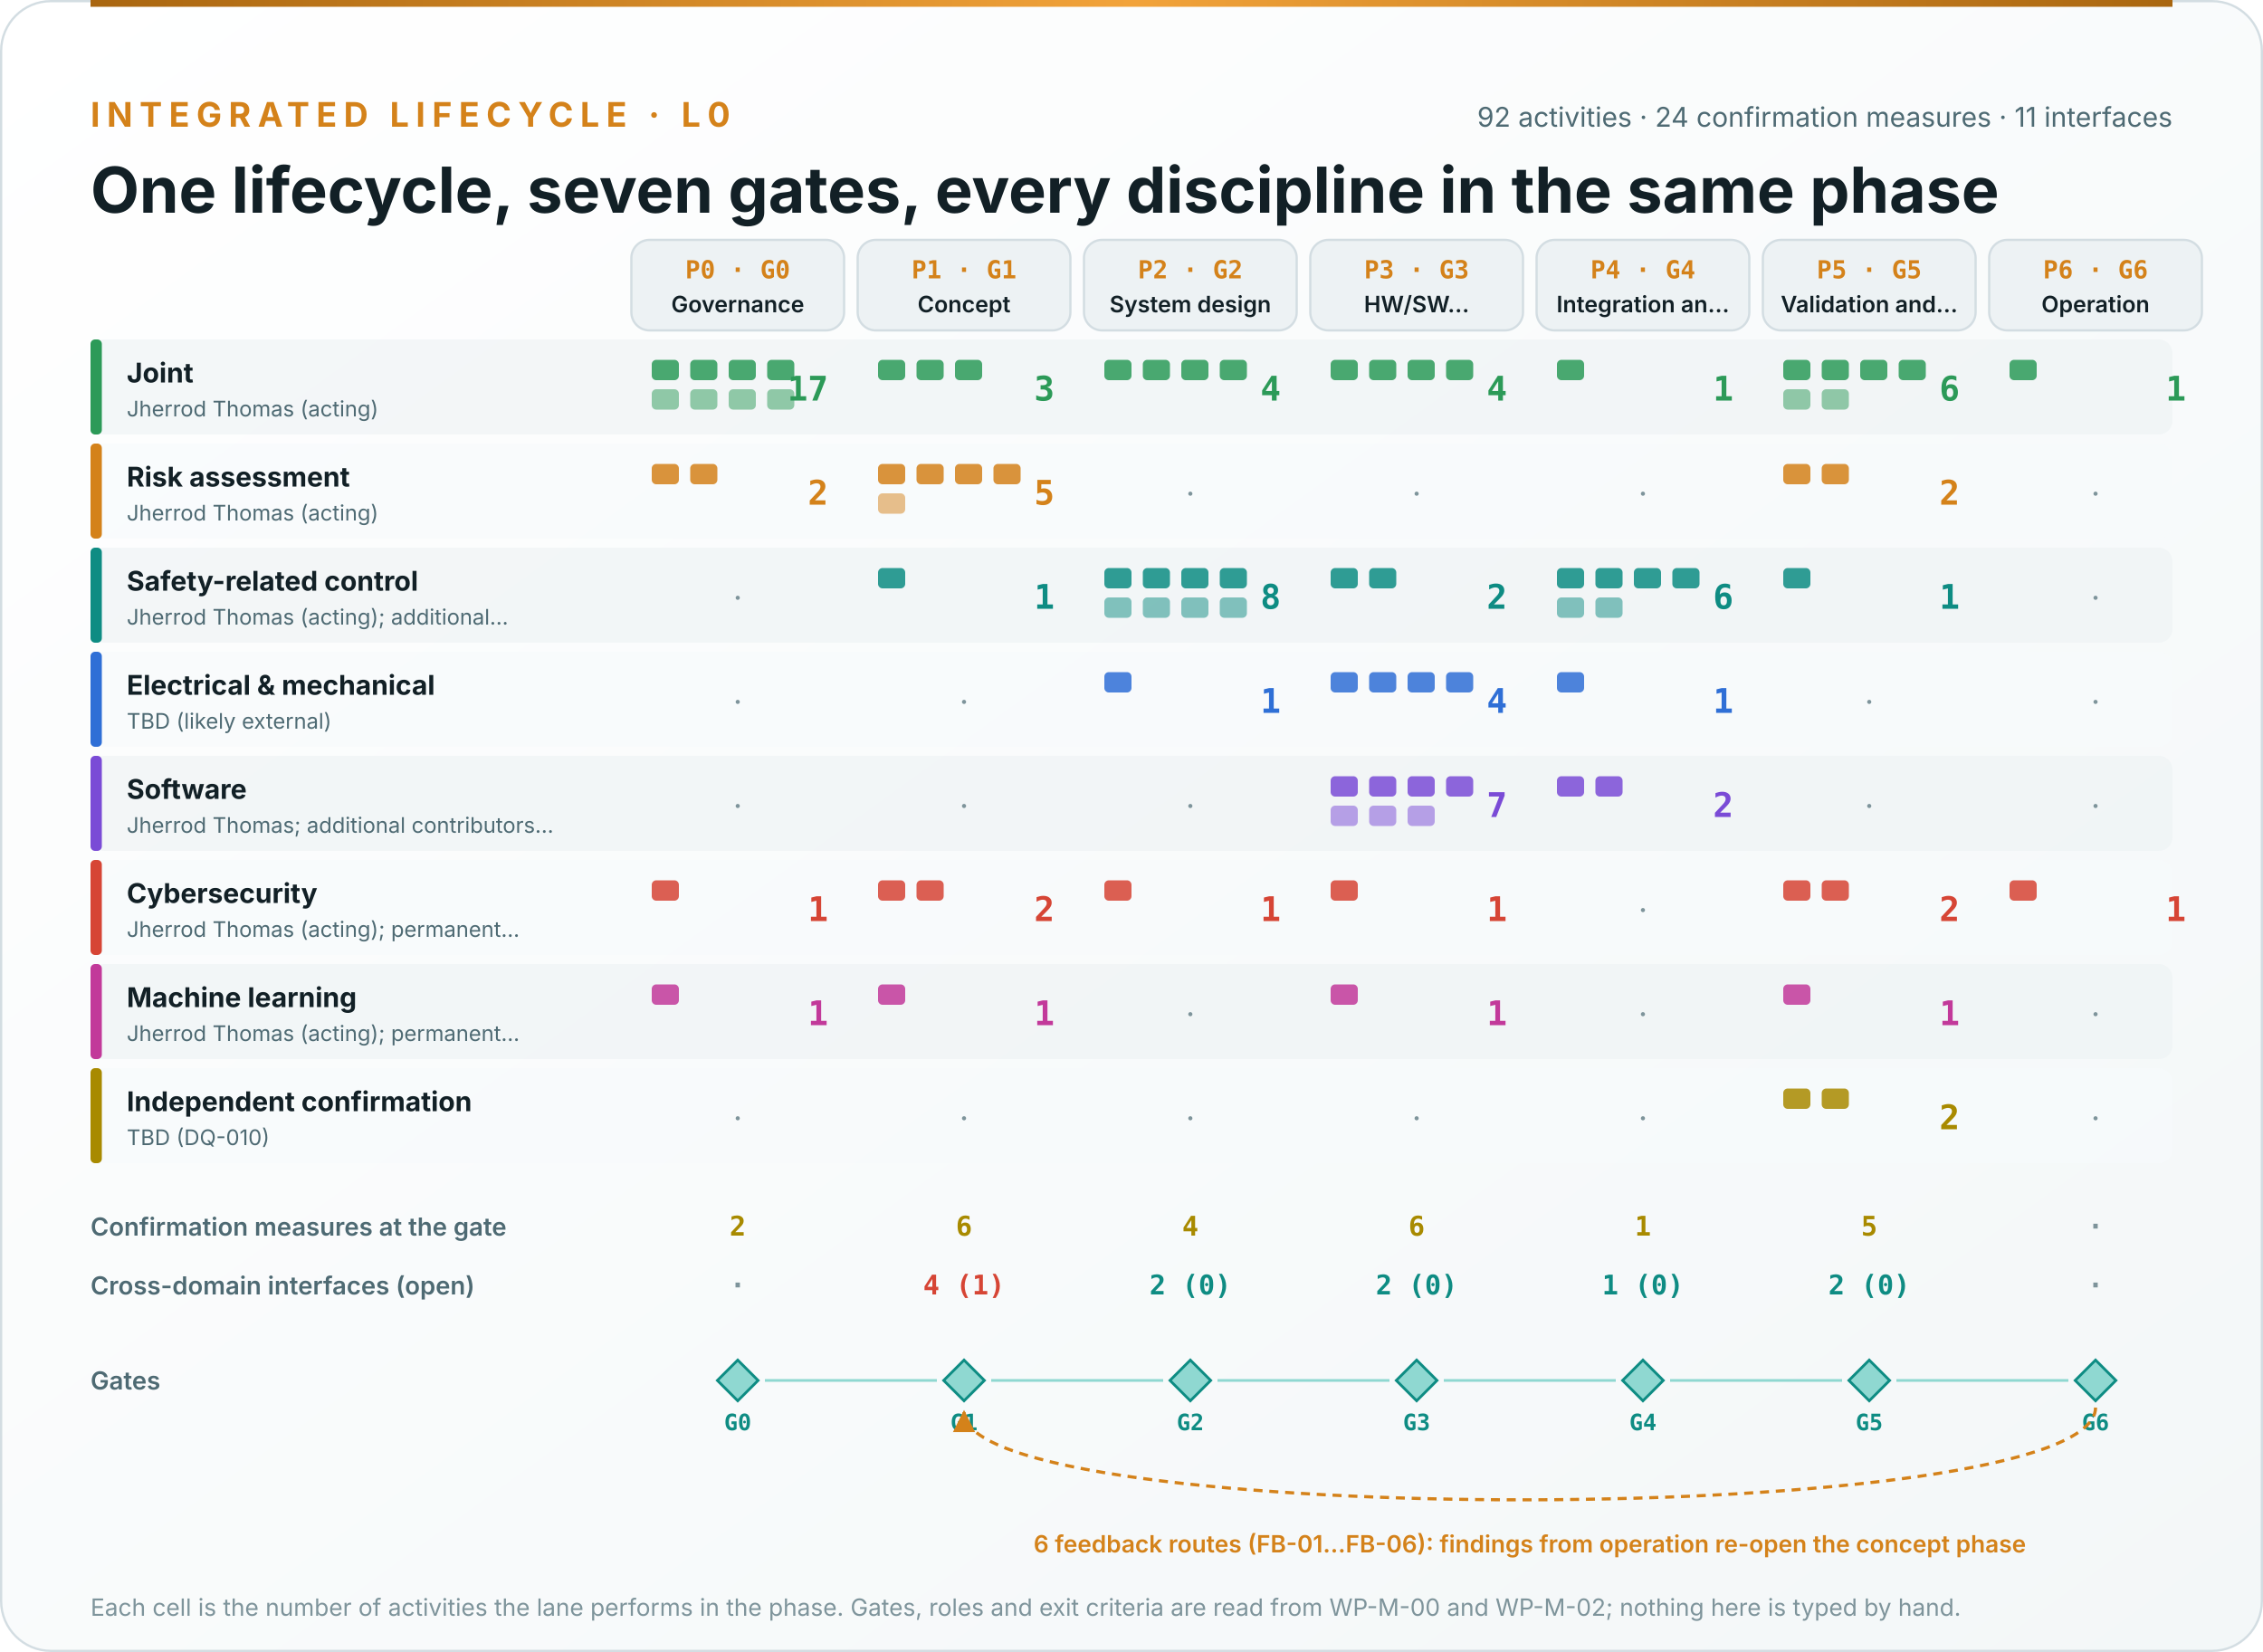
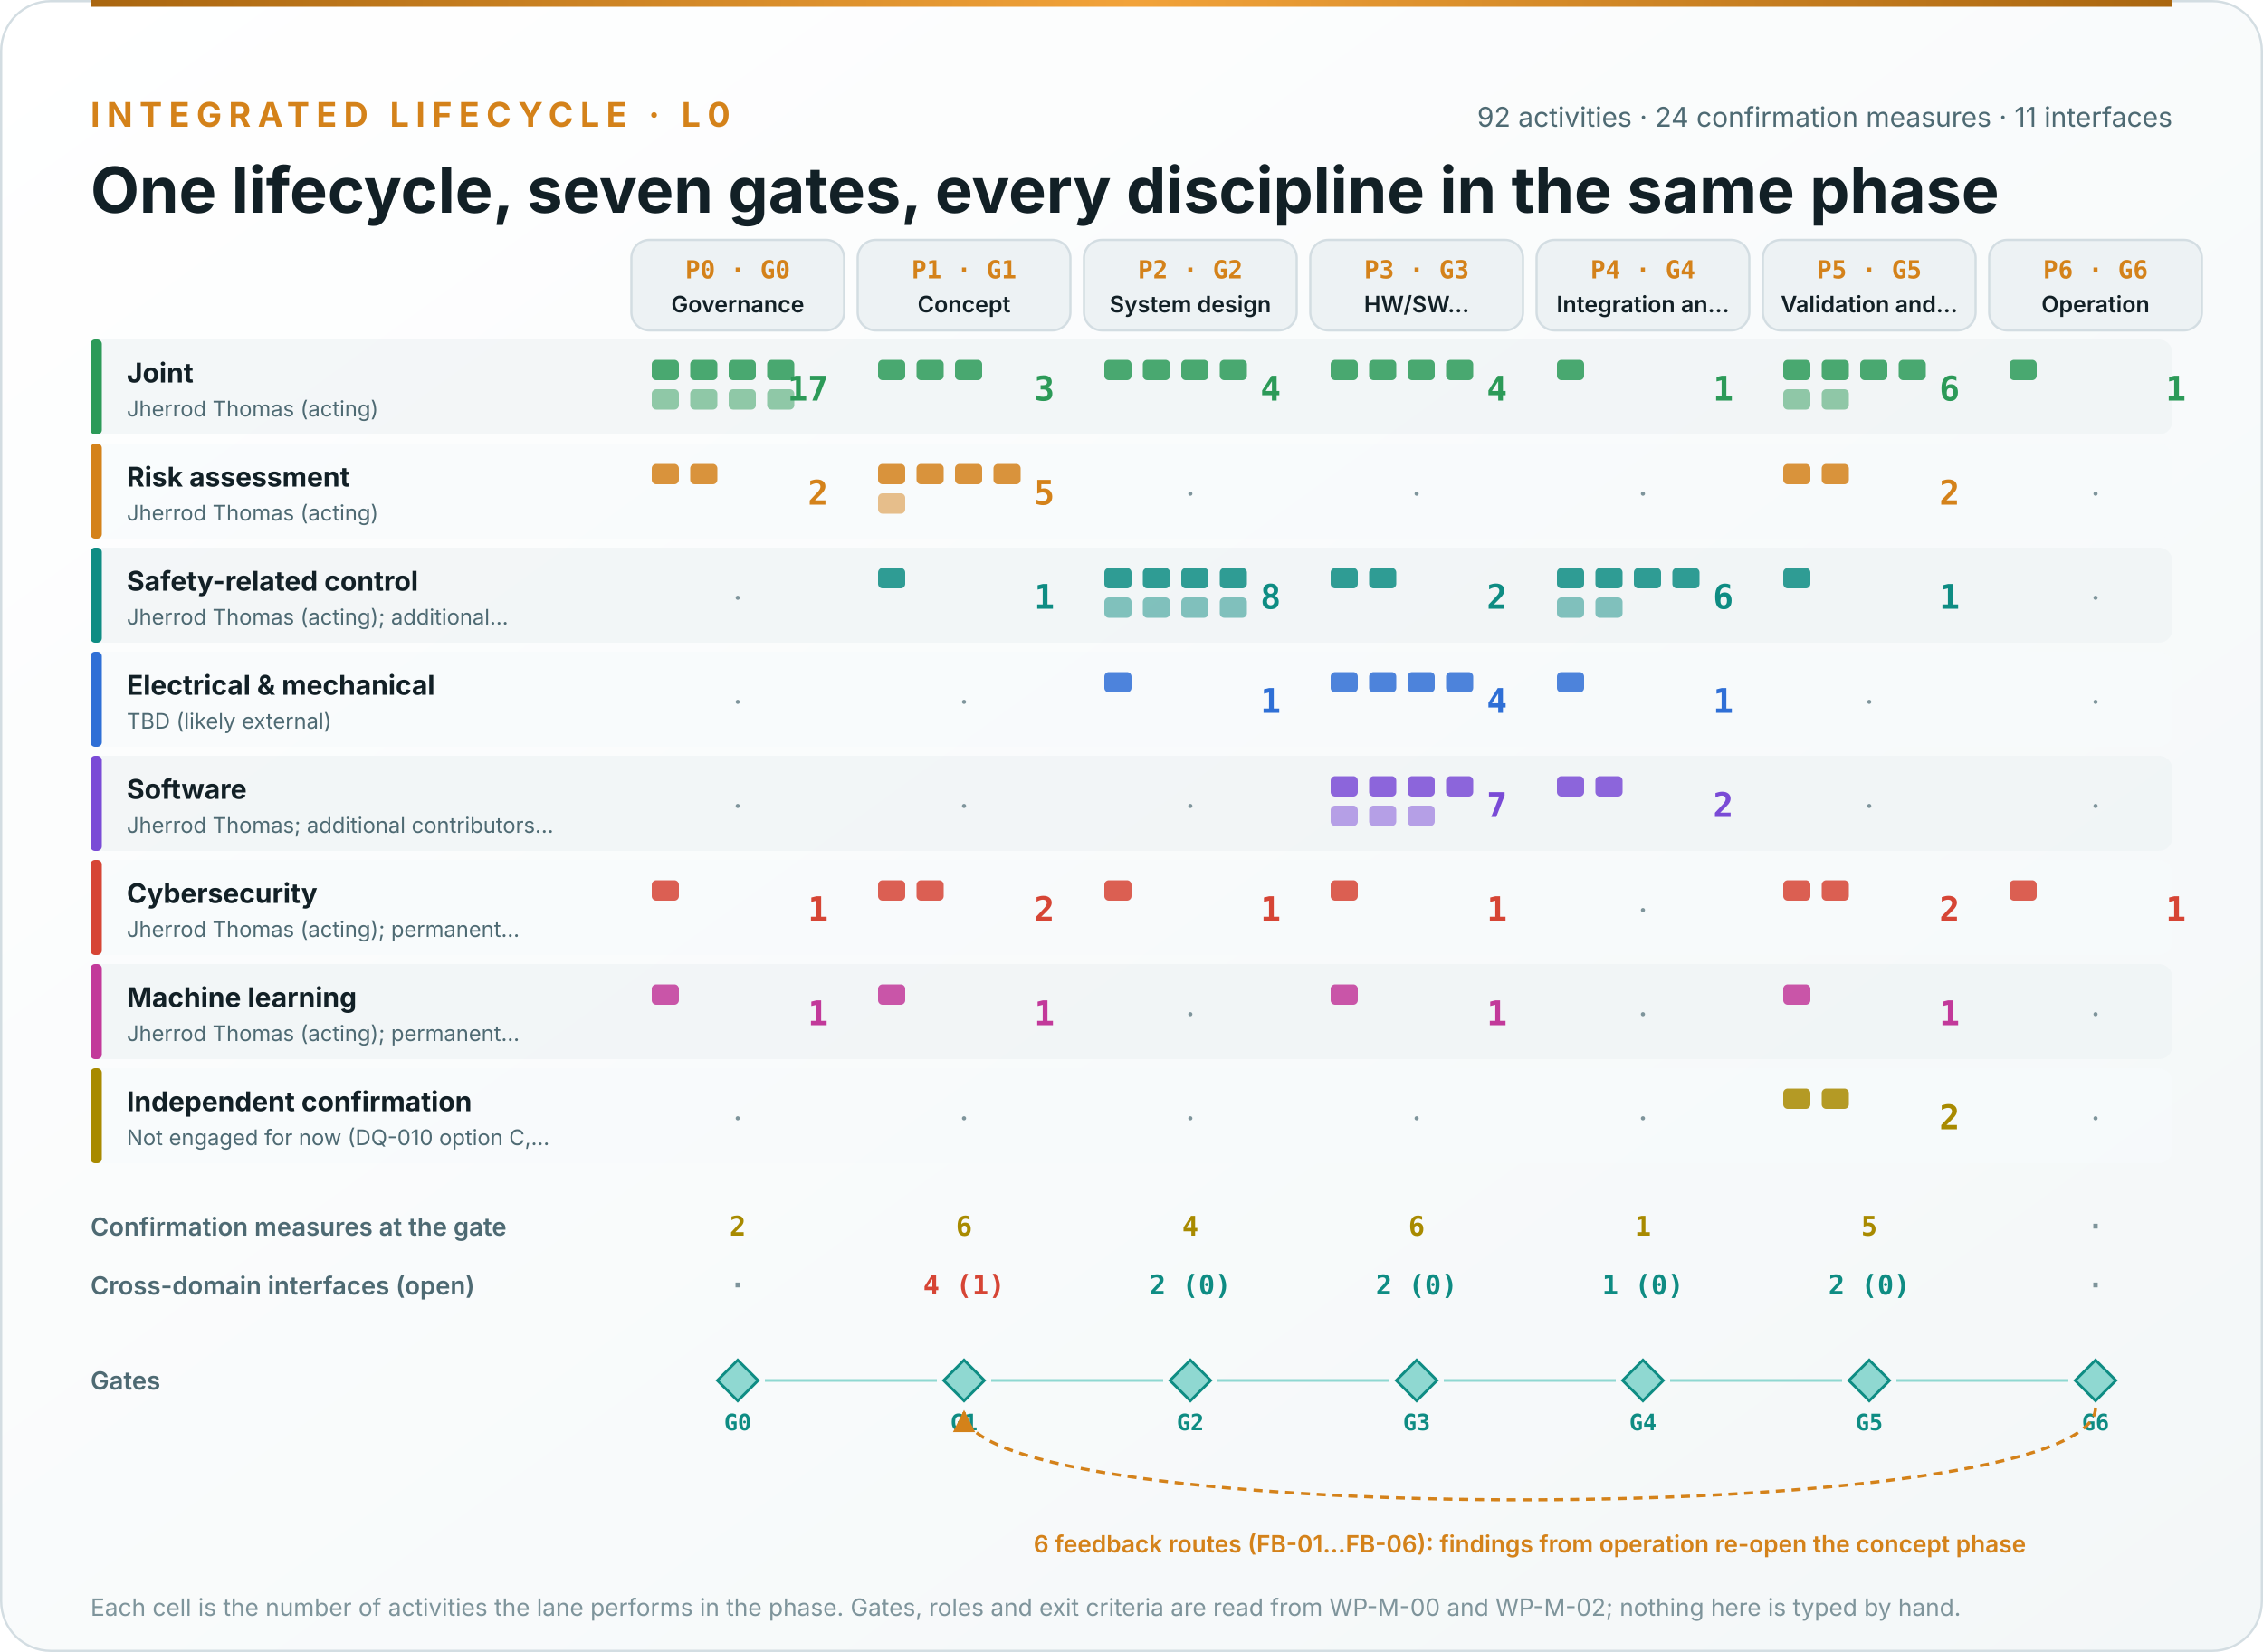
<svg xmlns="http://www.w3.org/2000/svg" width="1000" height="730" viewBox="0 0 1000 730" role="img" aria-labelledby="l0-t l0-d">
  <defs>
    <linearGradient id="l0-bg" x1="0" y1="0" x2="1" y2="1">
      <stop offset="0" stop-color="#FFFFFF" />
      <stop offset="1" stop-color="#F3F7F8" />
    </linearGradient>
    <linearGradient id="l0-amber" x1="0" y1="0" x2="1" y2="0">
      <stop offset="0" stop-color="#A8650F" />
      <stop offset="0.5" stop-color="#F2A33A" />
      <stop offset="1" stop-color="#A8650F" />
    </linearGradient>
    <marker id="l0-arrow" viewBox="0 0 10 10" refX="9" refY="5" markerWidth="7" markerHeight="7" orient="auto-start-reverse">
      <path d="M0,0 L10,5 L0,10 z" fill="#4E6A73" />
    </marker>
    <marker id="l0-arrow-amber" viewBox="0 0 10 10" refX="9" refY="5" markerWidth="7" markerHeight="7" orient="auto-start-reverse">
      <path d="M0,0 L10,5 L0,10 z" fill="#D4821A" />
    </marker>
  </defs>
  <rect x="0.5" y="0.5" width="999" height="729" rx="22" fill="url(#l0-bg)" stroke="#D3DDE2" />
  <rect x="40" y="0" width="920" height="3" fill="url(#l0-amber)" />
  <text x="40" y="56" font-family="Inter, 'Segoe UI', 'Helvetica Neue', Helvetica, Arial, sans-serif" font-size="15" font-weight="700" fill="#D4821A" text-anchor="start" letter-spacing="3">INTEGRATED LIFECYCLE · L0</text>
  <text x="40" y="94" font-family="Inter, 'Segoe UI', 'Helvetica Neue', Helvetica, Arial, sans-serif" font-size="28" font-weight="700" fill="#122026" text-anchor="start">One lifecycle, seven gates, every discipline in the same phase</text>
  <text x="960" y="56" font-family="Inter, 'Segoe UI', 'Helvetica Neue', Helvetica, Arial, sans-serif" font-size="12" font-weight="400" fill="#4E6A73" text-anchor="end">92 activities · 24 confirmation measures · 11 interfaces</text>
  <rect x="279" y="106" width="94" height="40" rx="8" fill="#EDF2F4" stroke="#D3DDE2" stroke-width="1" />
  <text x="326" y="123" font-family="'JetBrains Mono', 'SFMono-Regular', Menlo, Consolas, monospace" font-size="11" font-weight="700" fill="#D4821A" text-anchor="middle">P0 · G0</text>
  <text x="326" y="138" font-family="Inter, 'Segoe UI', 'Helvetica Neue', Helvetica, Arial, sans-serif" font-size="10" font-weight="600" fill="#122026" text-anchor="middle">Governance</text>
  <rect x="379" y="106" width="94" height="40" rx="8" fill="#EDF2F4" stroke="#D3DDE2" stroke-width="1" />
  <text x="426" y="123" font-family="'JetBrains Mono', 'SFMono-Regular', Menlo, Consolas, monospace" font-size="11" font-weight="700" fill="#D4821A" text-anchor="middle">P1 · G1</text>
  <text x="426" y="138" font-family="Inter, 'Segoe UI', 'Helvetica Neue', Helvetica, Arial, sans-serif" font-size="10" font-weight="600" fill="#122026" text-anchor="middle">Concept</text>
  <rect x="479" y="106" width="94" height="40" rx="8" fill="#EDF2F4" stroke="#D3DDE2" stroke-width="1" />
  <text x="526" y="123" font-family="'JetBrains Mono', 'SFMono-Regular', Menlo, Consolas, monospace" font-size="11" font-weight="700" fill="#D4821A" text-anchor="middle">P2 · G2</text>
  <text x="526" y="138" font-family="Inter, 'Segoe UI', 'Helvetica Neue', Helvetica, Arial, sans-serif" font-size="10" font-weight="600" fill="#122026" text-anchor="middle">System design</text>
  <rect x="579" y="106" width="94" height="40" rx="8" fill="#EDF2F4" stroke="#D3DDE2" stroke-width="1" />
  <text x="626" y="123" font-family="'JetBrains Mono', 'SFMono-Regular', Menlo, Consolas, monospace" font-size="11" font-weight="700" fill="#D4821A" text-anchor="middle">P3 · G3</text>
  <text x="626" y="138" font-family="Inter, 'Segoe UI', 'Helvetica Neue', Helvetica, Arial, sans-serif" font-size="10" font-weight="600" fill="#122026" text-anchor="middle">HW/SW…</text>
  <rect x="679" y="106" width="94" height="40" rx="8" fill="#EDF2F4" stroke="#D3DDE2" stroke-width="1" />
  <text x="726" y="123" font-family="'JetBrains Mono', 'SFMono-Regular', Menlo, Consolas, monospace" font-size="11" font-weight="700" fill="#D4821A" text-anchor="middle">P4 · G4</text>
  <text x="726" y="138" font-family="Inter, 'Segoe UI', 'Helvetica Neue', Helvetica, Arial, sans-serif" font-size="10" font-weight="600" fill="#122026" text-anchor="middle">Integration an…</text>
  <rect x="779" y="106" width="94" height="40" rx="8" fill="#EDF2F4" stroke="#D3DDE2" stroke-width="1" />
  <text x="826" y="123" font-family="'JetBrains Mono', 'SFMono-Regular', Menlo, Consolas, monospace" font-size="11" font-weight="700" fill="#D4821A" text-anchor="middle">P5 · G5</text>
  <text x="826" y="138" font-family="Inter, 'Segoe UI', 'Helvetica Neue', Helvetica, Arial, sans-serif" font-size="10" font-weight="600" fill="#122026" text-anchor="middle">Validation and…</text>
  <rect x="879" y="106" width="94" height="40" rx="8" fill="#EDF2F4" stroke="#D3DDE2" stroke-width="1" />
  <text x="926" y="123" font-family="'JetBrains Mono', 'SFMono-Regular', Menlo, Consolas, monospace" font-size="11" font-weight="700" fill="#D4821A" text-anchor="middle">P6 · G6</text>
  <text x="926" y="138" font-family="Inter, 'Segoe UI', 'Helvetica Neue', Helvetica, Arial, sans-serif" font-size="10" font-weight="600" fill="#122026" text-anchor="middle">Operation</text>
  <rect x="40" y="150" width="920" height="42" rx="6" fill="#EDF2F4" fill-opacity="0.6" />
  <rect x="40" y="150" width="5" height="42" rx="2" fill="#2C9A58" />
  <text x="56" y="169" font-family="Inter, 'Segoe UI', 'Helvetica Neue', Helvetica, Arial, sans-serif" font-size="12" font-weight="700" fill="#122026" text-anchor="start">Joint</text>
  <text x="56" y="184" font-family="Inter, 'Segoe UI', 'Helvetica Neue', Helvetica, Arial, sans-serif" font-size="9.5" font-weight="400" fill="#4E6A73" text-anchor="start">Jherrod Thomas (acting)</text>
  <rect x="288" y="159" width="12" height="9" rx="2" fill="#2C9A58" fill-opacity="0.85" />
  <rect x="305" y="159" width="12" height="9" rx="2" fill="#2C9A58" fill-opacity="0.85" />
  <rect x="322" y="159" width="12" height="9" rx="2" fill="#2C9A58" fill-opacity="0.85" />
  <rect x="339" y="159" width="12" height="9" rx="2" fill="#2C9A58" fill-opacity="0.85" />
  <rect x="288" y="172" width="12" height="9" rx="2" fill="#2C9A58" fill-opacity="0.5" />
  <rect x="305" y="172" width="12" height="9" rx="2" fill="#2C9A58" fill-opacity="0.5" />
  <rect x="322" y="172" width="12" height="9" rx="2" fill="#2C9A58" fill-opacity="0.5" />
  <rect x="339" y="172" width="12" height="9" rx="2" fill="#2C9A58" fill-opacity="0.5" />
  <text x="366" y="177" font-family="'JetBrains Mono', 'SFMono-Regular', Menlo, Consolas, monospace" font-size="15" font-weight="800" fill="#2C9A58" text-anchor="end">17</text>
  <rect x="388" y="159" width="12" height="9" rx="2" fill="#2C9A58" fill-opacity="0.85" />
  <rect x="405" y="159" width="12" height="9" rx="2" fill="#2C9A58" fill-opacity="0.85" />
  <rect x="422" y="159" width="12" height="9" rx="2" fill="#2C9A58" fill-opacity="0.85" />
  <text x="466" y="177" font-family="'JetBrains Mono', 'SFMono-Regular', Menlo, Consolas, monospace" font-size="15" font-weight="800" fill="#2C9A58" text-anchor="end">3</text>
  <rect x="488" y="159" width="12" height="9" rx="2" fill="#2C9A58" fill-opacity="0.85" />
  <rect x="505" y="159" width="12" height="9" rx="2" fill="#2C9A58" fill-opacity="0.85" />
  <rect x="522" y="159" width="12" height="9" rx="2" fill="#2C9A58" fill-opacity="0.85" />
  <rect x="539" y="159" width="12" height="9" rx="2" fill="#2C9A58" fill-opacity="0.85" />
  <text x="566" y="177" font-family="'JetBrains Mono', 'SFMono-Regular', Menlo, Consolas, monospace" font-size="15" font-weight="800" fill="#2C9A58" text-anchor="end">4</text>
  <rect x="588" y="159" width="12" height="9" rx="2" fill="#2C9A58" fill-opacity="0.85" />
  <rect x="605" y="159" width="12" height="9" rx="2" fill="#2C9A58" fill-opacity="0.85" />
  <rect x="622" y="159" width="12" height="9" rx="2" fill="#2C9A58" fill-opacity="0.85" />
  <rect x="639" y="159" width="12" height="9" rx="2" fill="#2C9A58" fill-opacity="0.85" />
  <text x="666" y="177" font-family="'JetBrains Mono', 'SFMono-Regular', Menlo, Consolas, monospace" font-size="15" font-weight="800" fill="#2C9A58" text-anchor="end">4</text>
  <rect x="688" y="159" width="12" height="9" rx="2" fill="#2C9A58" fill-opacity="0.85" />
  <text x="766" y="177" font-family="'JetBrains Mono', 'SFMono-Regular', Menlo, Consolas, monospace" font-size="15" font-weight="800" fill="#2C9A58" text-anchor="end">1</text>
  <rect x="788" y="159" width="12" height="9" rx="2" fill="#2C9A58" fill-opacity="0.85" />
  <rect x="805" y="159" width="12" height="9" rx="2" fill="#2C9A58" fill-opacity="0.85" />
  <rect x="822" y="159" width="12" height="9" rx="2" fill="#2C9A58" fill-opacity="0.85" />
  <rect x="839" y="159" width="12" height="9" rx="2" fill="#2C9A58" fill-opacity="0.85" />
  <rect x="788" y="172" width="12" height="9" rx="2" fill="#2C9A58" fill-opacity="0.5" />
  <rect x="805" y="172" width="12" height="9" rx="2" fill="#2C9A58" fill-opacity="0.5" />
  <text x="866" y="177" font-family="'JetBrains Mono', 'SFMono-Regular', Menlo, Consolas, monospace" font-size="15" font-weight="800" fill="#2C9A58" text-anchor="end">6</text>
  <rect x="888" y="159" width="12" height="9" rx="2" fill="#2C9A58" fill-opacity="0.85" />
  <text x="966" y="177" font-family="'JetBrains Mono', 'SFMono-Regular', Menlo, Consolas, monospace" font-size="15" font-weight="800" fill="#2C9A58" text-anchor="end">1</text>
  <rect x="40" y="196" width="920" height="42" rx="6" fill="#F7FAFB" fill-opacity="0.6" />
  <rect x="40" y="196" width="5" height="42" rx="2" fill="#D4821A" />
  <text x="56" y="215" font-family="Inter, 'Segoe UI', 'Helvetica Neue', Helvetica, Arial, sans-serif" font-size="12" font-weight="700" fill="#122026" text-anchor="start">Risk assessment</text>
  <text x="56" y="230" font-family="Inter, 'Segoe UI', 'Helvetica Neue', Helvetica, Arial, sans-serif" font-size="9.5" font-weight="400" fill="#4E6A73" text-anchor="start">Jherrod Thomas (acting)</text>
  <rect x="288" y="205" width="12" height="9" rx="2" fill="#D4821A" fill-opacity="0.85" />
  <rect x="305" y="205" width="12" height="9" rx="2" fill="#D4821A" fill-opacity="0.85" />
  <text x="366" y="223" font-family="'JetBrains Mono', 'SFMono-Regular', Menlo, Consolas, monospace" font-size="15" font-weight="800" fill="#D4821A" text-anchor="end">2</text>
  <rect x="388" y="205" width="12" height="9" rx="2" fill="#D4821A" fill-opacity="0.85" />
  <rect x="405" y="205" width="12" height="9" rx="2" fill="#D4821A" fill-opacity="0.85" />
  <rect x="422" y="205" width="12" height="9" rx="2" fill="#D4821A" fill-opacity="0.85" />
  <rect x="439" y="205" width="12" height="9" rx="2" fill="#D4821A" fill-opacity="0.85" />
  <rect x="388" y="218" width="12" height="9" rx="2" fill="#D4821A" fill-opacity="0.5" />
  <text x="466" y="223" font-family="'JetBrains Mono', 'SFMono-Regular', Menlo, Consolas, monospace" font-size="15" font-weight="800" fill="#D4821A" text-anchor="end">5</text>
  <text x="526" y="223" font-family="Inter, 'Segoe UI', 'Helvetica Neue', Helvetica, Arial, sans-serif" font-size="14" font-weight="400" fill="#7E949B" text-anchor="middle">·</text>
  <text x="626" y="223" font-family="Inter, 'Segoe UI', 'Helvetica Neue', Helvetica, Arial, sans-serif" font-size="14" font-weight="400" fill="#7E949B" text-anchor="middle">·</text>
  <text x="726" y="223" font-family="Inter, 'Segoe UI', 'Helvetica Neue', Helvetica, Arial, sans-serif" font-size="14" font-weight="400" fill="#7E949B" text-anchor="middle">·</text>
  <rect x="788" y="205" width="12" height="9" rx="2" fill="#D4821A" fill-opacity="0.85" />
  <rect x="805" y="205" width="12" height="9" rx="2" fill="#D4821A" fill-opacity="0.85" />
  <text x="866" y="223" font-family="'JetBrains Mono', 'SFMono-Regular', Menlo, Consolas, monospace" font-size="15" font-weight="800" fill="#D4821A" text-anchor="end">2</text>
  <text x="926" y="223" font-family="Inter, 'Segoe UI', 'Helvetica Neue', Helvetica, Arial, sans-serif" font-size="14" font-weight="400" fill="#7E949B" text-anchor="middle">·</text>
  <rect x="40" y="242" width="920" height="42" rx="6" fill="#EDF2F4" fill-opacity="0.6" />
  <rect x="40" y="242" width="5" height="42" rx="2" fill="#0E8C83" />
  <text x="56" y="261" font-family="Inter, 'Segoe UI', 'Helvetica Neue', Helvetica, Arial, sans-serif" font-size="12" font-weight="700" fill="#122026" text-anchor="start">Safety-related control</text>
  <text x="56" y="276" font-family="Inter, 'Segoe UI', 'Helvetica Neue', Helvetica, Arial, sans-serif" font-size="9.5" font-weight="400" fill="#4E6A73" text-anchor="start">Jherrod Thomas (acting); additional…</text>
  <text x="326" y="269" font-family="Inter, 'Segoe UI', 'Helvetica Neue', Helvetica, Arial, sans-serif" font-size="14" font-weight="400" fill="#7E949B" text-anchor="middle">·</text>
  <rect x="388" y="251" width="12" height="9" rx="2" fill="#0E8C83" fill-opacity="0.85" />
  <text x="466" y="269" font-family="'JetBrains Mono', 'SFMono-Regular', Menlo, Consolas, monospace" font-size="15" font-weight="800" fill="#0E8C83" text-anchor="end">1</text>
  <rect x="488" y="251" width="12" height="9" rx="2" fill="#0E8C83" fill-opacity="0.85" />
  <rect x="505" y="251" width="12" height="9" rx="2" fill="#0E8C83" fill-opacity="0.85" />
  <rect x="522" y="251" width="12" height="9" rx="2" fill="#0E8C83" fill-opacity="0.85" />
  <rect x="539" y="251" width="12" height="9" rx="2" fill="#0E8C83" fill-opacity="0.85" />
  <rect x="488" y="264" width="12" height="9" rx="2" fill="#0E8C83" fill-opacity="0.5" />
  <rect x="505" y="264" width="12" height="9" rx="2" fill="#0E8C83" fill-opacity="0.5" />
  <rect x="522" y="264" width="12" height="9" rx="2" fill="#0E8C83" fill-opacity="0.5" />
  <rect x="539" y="264" width="12" height="9" rx="2" fill="#0E8C83" fill-opacity="0.5" />
  <text x="566" y="269" font-family="'JetBrains Mono', 'SFMono-Regular', Menlo, Consolas, monospace" font-size="15" font-weight="800" fill="#0E8C83" text-anchor="end">8</text>
  <rect x="588" y="251" width="12" height="9" rx="2" fill="#0E8C83" fill-opacity="0.85" />
  <rect x="605" y="251" width="12" height="9" rx="2" fill="#0E8C83" fill-opacity="0.85" />
  <text x="666" y="269" font-family="'JetBrains Mono', 'SFMono-Regular', Menlo, Consolas, monospace" font-size="15" font-weight="800" fill="#0E8C83" text-anchor="end">2</text>
  <rect x="688" y="251" width="12" height="9" rx="2" fill="#0E8C83" fill-opacity="0.85" />
  <rect x="705" y="251" width="12" height="9" rx="2" fill="#0E8C83" fill-opacity="0.85" />
  <rect x="722" y="251" width="12" height="9" rx="2" fill="#0E8C83" fill-opacity="0.85" />
  <rect x="739" y="251" width="12" height="9" rx="2" fill="#0E8C83" fill-opacity="0.85" />
  <rect x="688" y="264" width="12" height="9" rx="2" fill="#0E8C83" fill-opacity="0.5" />
  <rect x="705" y="264" width="12" height="9" rx="2" fill="#0E8C83" fill-opacity="0.5" />
  <text x="766" y="269" font-family="'JetBrains Mono', 'SFMono-Regular', Menlo, Consolas, monospace" font-size="15" font-weight="800" fill="#0E8C83" text-anchor="end">6</text>
  <rect x="788" y="251" width="12" height="9" rx="2" fill="#0E8C83" fill-opacity="0.85" />
  <text x="866" y="269" font-family="'JetBrains Mono', 'SFMono-Regular', Menlo, Consolas, monospace" font-size="15" font-weight="800" fill="#0E8C83" text-anchor="end">1</text>
  <text x="926" y="269" font-family="Inter, 'Segoe UI', 'Helvetica Neue', Helvetica, Arial, sans-serif" font-size="14" font-weight="400" fill="#7E949B" text-anchor="middle">·</text>
  <rect x="40" y="288" width="920" height="42" rx="6" fill="#F7FAFB" fill-opacity="0.6" />
  <rect x="40" y="288" width="5" height="42" rx="2" fill="#2F6FD6" />
  <text x="56" y="307" font-family="Inter, 'Segoe UI', 'Helvetica Neue', Helvetica, Arial, sans-serif" font-size="12" font-weight="700" fill="#122026" text-anchor="start">Electrical &amp; mechanical</text>
  <text x="56" y="322" font-family="Inter, 'Segoe UI', 'Helvetica Neue', Helvetica, Arial, sans-serif" font-size="9.5" font-weight="400" fill="#4E6A73" text-anchor="start">TBD (likely external)</text>
  <text x="326" y="315" font-family="Inter, 'Segoe UI', 'Helvetica Neue', Helvetica, Arial, sans-serif" font-size="14" font-weight="400" fill="#7E949B" text-anchor="middle">·</text>
  <text x="426" y="315" font-family="Inter, 'Segoe UI', 'Helvetica Neue', Helvetica, Arial, sans-serif" font-size="14" font-weight="400" fill="#7E949B" text-anchor="middle">·</text>
  <rect x="488" y="297" width="12" height="9" rx="2" fill="#2F6FD6" fill-opacity="0.85" />
  <text x="566" y="315" font-family="'JetBrains Mono', 'SFMono-Regular', Menlo, Consolas, monospace" font-size="15" font-weight="800" fill="#2F6FD6" text-anchor="end">1</text>
  <rect x="588" y="297" width="12" height="9" rx="2" fill="#2F6FD6" fill-opacity="0.85" />
  <rect x="605" y="297" width="12" height="9" rx="2" fill="#2F6FD6" fill-opacity="0.85" />
  <rect x="622" y="297" width="12" height="9" rx="2" fill="#2F6FD6" fill-opacity="0.85" />
  <rect x="639" y="297" width="12" height="9" rx="2" fill="#2F6FD6" fill-opacity="0.85" />
  <text x="666" y="315" font-family="'JetBrains Mono', 'SFMono-Regular', Menlo, Consolas, monospace" font-size="15" font-weight="800" fill="#2F6FD6" text-anchor="end">4</text>
  <rect x="688" y="297" width="12" height="9" rx="2" fill="#2F6FD6" fill-opacity="0.85" />
  <text x="766" y="315" font-family="'JetBrains Mono', 'SFMono-Regular', Menlo, Consolas, monospace" font-size="15" font-weight="800" fill="#2F6FD6" text-anchor="end">1</text>
  <text x="826" y="315" font-family="Inter, 'Segoe UI', 'Helvetica Neue', Helvetica, Arial, sans-serif" font-size="14" font-weight="400" fill="#7E949B" text-anchor="middle">·</text>
  <text x="926" y="315" font-family="Inter, 'Segoe UI', 'Helvetica Neue', Helvetica, Arial, sans-serif" font-size="14" font-weight="400" fill="#7E949B" text-anchor="middle">·</text>
  <rect x="40" y="334" width="920" height="42" rx="6" fill="#EDF2F4" fill-opacity="0.6" />
  <rect x="40" y="334" width="5" height="42" rx="2" fill="#7A4BD6" />
  <text x="56" y="353" font-family="Inter, 'Segoe UI', 'Helvetica Neue', Helvetica, Arial, sans-serif" font-size="12" font-weight="700" fill="#122026" text-anchor="start">Software</text>
  <text x="56" y="368" font-family="Inter, 'Segoe UI', 'Helvetica Neue', Helvetica, Arial, sans-serif" font-size="9.5" font-weight="400" fill="#4E6A73" text-anchor="start">Jherrod Thomas; additional contributors…</text>
  <text x="326" y="361" font-family="Inter, 'Segoe UI', 'Helvetica Neue', Helvetica, Arial, sans-serif" font-size="14" font-weight="400" fill="#7E949B" text-anchor="middle">·</text>
  <text x="426" y="361" font-family="Inter, 'Segoe UI', 'Helvetica Neue', Helvetica, Arial, sans-serif" font-size="14" font-weight="400" fill="#7E949B" text-anchor="middle">·</text>
  <text x="526" y="361" font-family="Inter, 'Segoe UI', 'Helvetica Neue', Helvetica, Arial, sans-serif" font-size="14" font-weight="400" fill="#7E949B" text-anchor="middle">·</text>
  <rect x="588" y="343" width="12" height="9" rx="2" fill="#7A4BD6" fill-opacity="0.85" />
  <rect x="605" y="343" width="12" height="9" rx="2" fill="#7A4BD6" fill-opacity="0.85" />
  <rect x="622" y="343" width="12" height="9" rx="2" fill="#7A4BD6" fill-opacity="0.85" />
  <rect x="639" y="343" width="12" height="9" rx="2" fill="#7A4BD6" fill-opacity="0.85" />
  <rect x="588" y="356" width="12" height="9" rx="2" fill="#7A4BD6" fill-opacity="0.5" />
  <rect x="605" y="356" width="12" height="9" rx="2" fill="#7A4BD6" fill-opacity="0.5" />
  <rect x="622" y="356" width="12" height="9" rx="2" fill="#7A4BD6" fill-opacity="0.5" />
  <text x="666" y="361" font-family="'JetBrains Mono', 'SFMono-Regular', Menlo, Consolas, monospace" font-size="15" font-weight="800" fill="#7A4BD6" text-anchor="end">7</text>
  <rect x="688" y="343" width="12" height="9" rx="2" fill="#7A4BD6" fill-opacity="0.85" />
  <rect x="705" y="343" width="12" height="9" rx="2" fill="#7A4BD6" fill-opacity="0.85" />
  <text x="766" y="361" font-family="'JetBrains Mono', 'SFMono-Regular', Menlo, Consolas, monospace" font-size="15" font-weight="800" fill="#7A4BD6" text-anchor="end">2</text>
  <text x="826" y="361" font-family="Inter, 'Segoe UI', 'Helvetica Neue', Helvetica, Arial, sans-serif" font-size="14" font-weight="400" fill="#7E949B" text-anchor="middle">·</text>
  <text x="926" y="361" font-family="Inter, 'Segoe UI', 'Helvetica Neue', Helvetica, Arial, sans-serif" font-size="14" font-weight="400" fill="#7E949B" text-anchor="middle">·</text>
  <rect x="40" y="380" width="920" height="42" rx="6" fill="#F7FAFB" fill-opacity="0.6" />
  <rect x="40" y="380" width="5" height="42" rx="2" fill="#D64535" />
  <text x="56" y="399" font-family="Inter, 'Segoe UI', 'Helvetica Neue', Helvetica, Arial, sans-serif" font-size="12" font-weight="700" fill="#122026" text-anchor="start">Cybersecurity</text>
  <text x="56" y="414" font-family="Inter, 'Segoe UI', 'Helvetica Neue', Helvetica, Arial, sans-serif" font-size="9.5" font-weight="400" fill="#4E6A73" text-anchor="start">Jherrod Thomas (acting); permanent…</text>
  <rect x="288" y="389" width="12" height="9" rx="2" fill="#D64535" fill-opacity="0.85" />
  <text x="366" y="407" font-family="'JetBrains Mono', 'SFMono-Regular', Menlo, Consolas, monospace" font-size="15" font-weight="800" fill="#D64535" text-anchor="end">1</text>
  <rect x="388" y="389" width="12" height="9" rx="2" fill="#D64535" fill-opacity="0.85" />
  <rect x="405" y="389" width="12" height="9" rx="2" fill="#D64535" fill-opacity="0.85" />
  <text x="466" y="407" font-family="'JetBrains Mono', 'SFMono-Regular', Menlo, Consolas, monospace" font-size="15" font-weight="800" fill="#D64535" text-anchor="end">2</text>
  <rect x="488" y="389" width="12" height="9" rx="2" fill="#D64535" fill-opacity="0.85" />
  <text x="566" y="407" font-family="'JetBrains Mono', 'SFMono-Regular', Menlo, Consolas, monospace" font-size="15" font-weight="800" fill="#D64535" text-anchor="end">1</text>
  <rect x="588" y="389" width="12" height="9" rx="2" fill="#D64535" fill-opacity="0.85" />
  <text x="666" y="407" font-family="'JetBrains Mono', 'SFMono-Regular', Menlo, Consolas, monospace" font-size="15" font-weight="800" fill="#D64535" text-anchor="end">1</text>
  <text x="726" y="407" font-family="Inter, 'Segoe UI', 'Helvetica Neue', Helvetica, Arial, sans-serif" font-size="14" font-weight="400" fill="#7E949B" text-anchor="middle">·</text>
  <rect x="788" y="389" width="12" height="9" rx="2" fill="#D64535" fill-opacity="0.85" />
  <rect x="805" y="389" width="12" height="9" rx="2" fill="#D64535" fill-opacity="0.85" />
  <text x="866" y="407" font-family="'JetBrains Mono', 'SFMono-Regular', Menlo, Consolas, monospace" font-size="15" font-weight="800" fill="#D64535" text-anchor="end">2</text>
  <rect x="888" y="389" width="12" height="9" rx="2" fill="#D64535" fill-opacity="0.85" />
  <text x="966" y="407" font-family="'JetBrains Mono', 'SFMono-Regular', Menlo, Consolas, monospace" font-size="15" font-weight="800" fill="#D64535" text-anchor="end">1</text>
  <rect x="40" y="426" width="920" height="42" rx="6" fill="#EDF2F4" fill-opacity="0.6" />
  <rect x="40" y="426" width="5" height="42" rx="2" fill="#C2399A" />
  <text x="56" y="445" font-family="Inter, 'Segoe UI', 'Helvetica Neue', Helvetica, Arial, sans-serif" font-size="12" font-weight="700" fill="#122026" text-anchor="start">Machine learning</text>
  <text x="56" y="460" font-family="Inter, 'Segoe UI', 'Helvetica Neue', Helvetica, Arial, sans-serif" font-size="9.5" font-weight="400" fill="#4E6A73" text-anchor="start">Jherrod Thomas (acting); permanent…</text>
  <rect x="288" y="435" width="12" height="9" rx="2" fill="#C2399A" fill-opacity="0.85" />
  <text x="366" y="453" font-family="'JetBrains Mono', 'SFMono-Regular', Menlo, Consolas, monospace" font-size="15" font-weight="800" fill="#C2399A" text-anchor="end">1</text>
  <rect x="388" y="435" width="12" height="9" rx="2" fill="#C2399A" fill-opacity="0.85" />
  <text x="466" y="453" font-family="'JetBrains Mono', 'SFMono-Regular', Menlo, Consolas, monospace" font-size="15" font-weight="800" fill="#C2399A" text-anchor="end">1</text>
  <text x="526" y="453" font-family="Inter, 'Segoe UI', 'Helvetica Neue', Helvetica, Arial, sans-serif" font-size="14" font-weight="400" fill="#7E949B" text-anchor="middle">·</text>
  <rect x="588" y="435" width="12" height="9" rx="2" fill="#C2399A" fill-opacity="0.85" />
  <text x="666" y="453" font-family="'JetBrains Mono', 'SFMono-Regular', Menlo, Consolas, monospace" font-size="15" font-weight="800" fill="#C2399A" text-anchor="end">1</text>
  <text x="726" y="453" font-family="Inter, 'Segoe UI', 'Helvetica Neue', Helvetica, Arial, sans-serif" font-size="14" font-weight="400" fill="#7E949B" text-anchor="middle">·</text>
  <rect x="788" y="435" width="12" height="9" rx="2" fill="#C2399A" fill-opacity="0.85" />
  <text x="866" y="453" font-family="'JetBrains Mono', 'SFMono-Regular', Menlo, Consolas, monospace" font-size="15" font-weight="800" fill="#C2399A" text-anchor="end">1</text>
  <text x="926" y="453" font-family="Inter, 'Segoe UI', 'Helvetica Neue', Helvetica, Arial, sans-serif" font-size="14" font-weight="400" fill="#7E949B" text-anchor="middle">·</text>
  <rect x="40" y="472" width="920" height="42" rx="6" fill="#F7FAFB" fill-opacity="0.6" />
  <rect x="40" y="472" width="5" height="42" rx="2" fill="#A88A00" />
  <text x="56" y="491" font-family="Inter, 'Segoe UI', 'Helvetica Neue', Helvetica, Arial, sans-serif" font-size="12" font-weight="700" fill="#122026" text-anchor="start">Independent confirmation</text>
-   <text x="56" y="506" font-family="Inter, 'Segoe UI', 'Helvetica Neue', Helvetica, Arial, sans-serif" font-size="9.5" font-weight="400" fill="#4E6A73" text-anchor="start">TBD (DQ-010)</text>
+   <text x="56" y="506" font-family="Inter, 'Segoe UI', 'Helvetica Neue', Helvetica, Arial, sans-serif" font-size="9.5" font-weight="400" fill="#4E6A73" text-anchor="start">Not engaged for now (DQ-010 option C,…</text>
  <text x="326" y="499" font-family="Inter, 'Segoe UI', 'Helvetica Neue', Helvetica, Arial, sans-serif" font-size="14" font-weight="400" fill="#7E949B" text-anchor="middle">·</text>
  <text x="426" y="499" font-family="Inter, 'Segoe UI', 'Helvetica Neue', Helvetica, Arial, sans-serif" font-size="14" font-weight="400" fill="#7E949B" text-anchor="middle">·</text>
  <text x="526" y="499" font-family="Inter, 'Segoe UI', 'Helvetica Neue', Helvetica, Arial, sans-serif" font-size="14" font-weight="400" fill="#7E949B" text-anchor="middle">·</text>
  <text x="626" y="499" font-family="Inter, 'Segoe UI', 'Helvetica Neue', Helvetica, Arial, sans-serif" font-size="14" font-weight="400" fill="#7E949B" text-anchor="middle">·</text>
  <text x="726" y="499" font-family="Inter, 'Segoe UI', 'Helvetica Neue', Helvetica, Arial, sans-serif" font-size="14" font-weight="400" fill="#7E949B" text-anchor="middle">·</text>
  <rect x="788" y="481" width="12" height="9" rx="2" fill="#A88A00" fill-opacity="0.85" />
  <rect x="805" y="481" width="12" height="9" rx="2" fill="#A88A00" fill-opacity="0.85" />
  <text x="866" y="499" font-family="'JetBrains Mono', 'SFMono-Regular', Menlo, Consolas, monospace" font-size="15" font-weight="800" fill="#A88A00" text-anchor="end">2</text>
  <text x="926" y="499" font-family="Inter, 'Segoe UI', 'Helvetica Neue', Helvetica, Arial, sans-serif" font-size="14" font-weight="400" fill="#7E949B" text-anchor="middle">·</text>
  <text x="40" y="546" font-family="Inter, 'Segoe UI', 'Helvetica Neue', Helvetica, Arial, sans-serif" font-size="11" font-weight="600" fill="#4E6A73" text-anchor="start">Confirmation measures at the gate</text>
  <text x="40" y="572" font-family="Inter, 'Segoe UI', 'Helvetica Neue', Helvetica, Arial, sans-serif" font-size="11" font-weight="600" fill="#4E6A73" text-anchor="start">Cross-domain interfaces (open)</text>
  <text x="40" y="614" font-family="Inter, 'Segoe UI', 'Helvetica Neue', Helvetica, Arial, sans-serif" font-size="11" font-weight="600" fill="#4E6A73" text-anchor="start">Gates</text>
  <text x="326" y="546" font-family="'JetBrains Mono', 'SFMono-Regular', Menlo, Consolas, monospace" font-size="12" font-weight="700" fill="#A88A00" text-anchor="middle">2</text>
  <text x="326" y="572" font-family="'JetBrains Mono', 'SFMono-Regular', Menlo, Consolas, monospace" font-size="12" font-weight="700" fill="#7E949B" text-anchor="middle">·</text>
  <polygon points="326.0,601 335.0,610 326.0,619 317.0,610" fill="#8FD8D1" stroke="#0E8C83" stroke-width="1.2" />
  <text x="326" y="632" font-family="'JetBrains Mono', 'SFMono-Regular', Menlo, Consolas, monospace" font-size="10" font-weight="700" fill="#0E8C83" text-anchor="middle">G0</text>
  <path d="M338.0,610 L414.0,610" fill="none" stroke="#8FD8D1" stroke-width="1.2" />
  <text x="426" y="546" font-family="'JetBrains Mono', 'SFMono-Regular', Menlo, Consolas, monospace" font-size="12" font-weight="700" fill="#A88A00" text-anchor="middle">6</text>
  <text x="426" y="572" font-family="'JetBrains Mono', 'SFMono-Regular', Menlo, Consolas, monospace" font-size="12" font-weight="700" fill="#D64535" text-anchor="middle">4 (1)</text>
  <polygon points="426.0,601 435.0,610 426.0,619 417.0,610" fill="#8FD8D1" stroke="#0E8C83" stroke-width="1.2" />
  <text x="426" y="632" font-family="'JetBrains Mono', 'SFMono-Regular', Menlo, Consolas, monospace" font-size="10" font-weight="700" fill="#0E8C83" text-anchor="middle">G1</text>
  <path d="M438.0,610 L514.0,610" fill="none" stroke="#8FD8D1" stroke-width="1.2" />
  <text x="526" y="546" font-family="'JetBrains Mono', 'SFMono-Regular', Menlo, Consolas, monospace" font-size="12" font-weight="700" fill="#A88A00" text-anchor="middle">4</text>
  <text x="526" y="572" font-family="'JetBrains Mono', 'SFMono-Regular', Menlo, Consolas, monospace" font-size="12" font-weight="700" fill="#0E8C83" text-anchor="middle">2 (0)</text>
  <polygon points="526.0,601 535.0,610 526.0,619 517.0,610" fill="#8FD8D1" stroke="#0E8C83" stroke-width="1.2" />
  <text x="526" y="632" font-family="'JetBrains Mono', 'SFMono-Regular', Menlo, Consolas, monospace" font-size="10" font-weight="700" fill="#0E8C83" text-anchor="middle">G2</text>
  <path d="M538.0,610 L614.0,610" fill="none" stroke="#8FD8D1" stroke-width="1.2" />
  <text x="626" y="546" font-family="'JetBrains Mono', 'SFMono-Regular', Menlo, Consolas, monospace" font-size="12" font-weight="700" fill="#A88A00" text-anchor="middle">6</text>
  <text x="626" y="572" font-family="'JetBrains Mono', 'SFMono-Regular', Menlo, Consolas, monospace" font-size="12" font-weight="700" fill="#0E8C83" text-anchor="middle">2 (0)</text>
  <polygon points="626.0,601 635.0,610 626.0,619 617.0,610" fill="#8FD8D1" stroke="#0E8C83" stroke-width="1.2" />
  <text x="626" y="632" font-family="'JetBrains Mono', 'SFMono-Regular', Menlo, Consolas, monospace" font-size="10" font-weight="700" fill="#0E8C83" text-anchor="middle">G3</text>
  <path d="M638.0,610 L714.0,610" fill="none" stroke="#8FD8D1" stroke-width="1.2" />
  <text x="726" y="546" font-family="'JetBrains Mono', 'SFMono-Regular', Menlo, Consolas, monospace" font-size="12" font-weight="700" fill="#A88A00" text-anchor="middle">1</text>
  <text x="726" y="572" font-family="'JetBrains Mono', 'SFMono-Regular', Menlo, Consolas, monospace" font-size="12" font-weight="700" fill="#0E8C83" text-anchor="middle">1 (0)</text>
  <polygon points="726.0,601 735.0,610 726.0,619 717.0,610" fill="#8FD8D1" stroke="#0E8C83" stroke-width="1.2" />
  <text x="726" y="632" font-family="'JetBrains Mono', 'SFMono-Regular', Menlo, Consolas, monospace" font-size="10" font-weight="700" fill="#0E8C83" text-anchor="middle">G4</text>
  <path d="M738.0,610 L814.0,610" fill="none" stroke="#8FD8D1" stroke-width="1.2" />
  <text x="826" y="546" font-family="'JetBrains Mono', 'SFMono-Regular', Menlo, Consolas, monospace" font-size="12" font-weight="700" fill="#A88A00" text-anchor="middle">5</text>
  <text x="826" y="572" font-family="'JetBrains Mono', 'SFMono-Regular', Menlo, Consolas, monospace" font-size="12" font-weight="700" fill="#0E8C83" text-anchor="middle">2 (0)</text>
  <polygon points="826.0,601 835.0,610 826.0,619 817.0,610" fill="#8FD8D1" stroke="#0E8C83" stroke-width="1.2" />
  <text x="826" y="632" font-family="'JetBrains Mono', 'SFMono-Regular', Menlo, Consolas, monospace" font-size="10" font-weight="700" fill="#0E8C83" text-anchor="middle">G5</text>
  <path d="M838.0,610 L914.0,610" fill="none" stroke="#8FD8D1" stroke-width="1.2" />
  <text x="926" y="546" font-family="'JetBrains Mono', 'SFMono-Regular', Menlo, Consolas, monospace" font-size="12" font-weight="700" fill="#7E949B" text-anchor="middle">·</text>
  <text x="926" y="572" font-family="'JetBrains Mono', 'SFMono-Regular', Menlo, Consolas, monospace" font-size="12" font-weight="700" fill="#7E949B" text-anchor="middle">·</text>
  <polygon points="926.0,601 935.0,610 926.0,619 917.0,610" fill="#8FD8D1" stroke="#0E8C83" stroke-width="1.2" />
  <text x="926" y="632" font-family="'JetBrains Mono', 'SFMono-Regular', Menlo, Consolas, monospace" font-size="10" font-weight="700" fill="#0E8C83" text-anchor="middle">G6</text>
  <path d="M926.0,622 C926.0,676 426.0,676 426.0,624" fill="none" stroke="#D4821A" stroke-width="1.4" stroke-dasharray="4 3" marker-end="url(#l0-arrow-amber)" />
  <text x="676" y="686" font-family="Inter, 'Segoe UI', 'Helvetica Neue', Helvetica, Arial, sans-serif" font-size="10.5" font-weight="600" fill="#D4821A" text-anchor="middle">6 feedback routes (FB-01…FB-06): findings from operation re-open the concept phase</text>
  <text x="40" y="714" font-family="Inter, 'Segoe UI', 'Helvetica Neue', Helvetica, Arial, sans-serif" font-size="10.5" font-weight="400" fill="#7E949B" text-anchor="start">Each cell is the number of activities the lane performs in the phase. Gates, roles and exit criteria are read from WP-M-00 and WP-M-02; nothing here is typed by hand.</text>
</svg>
